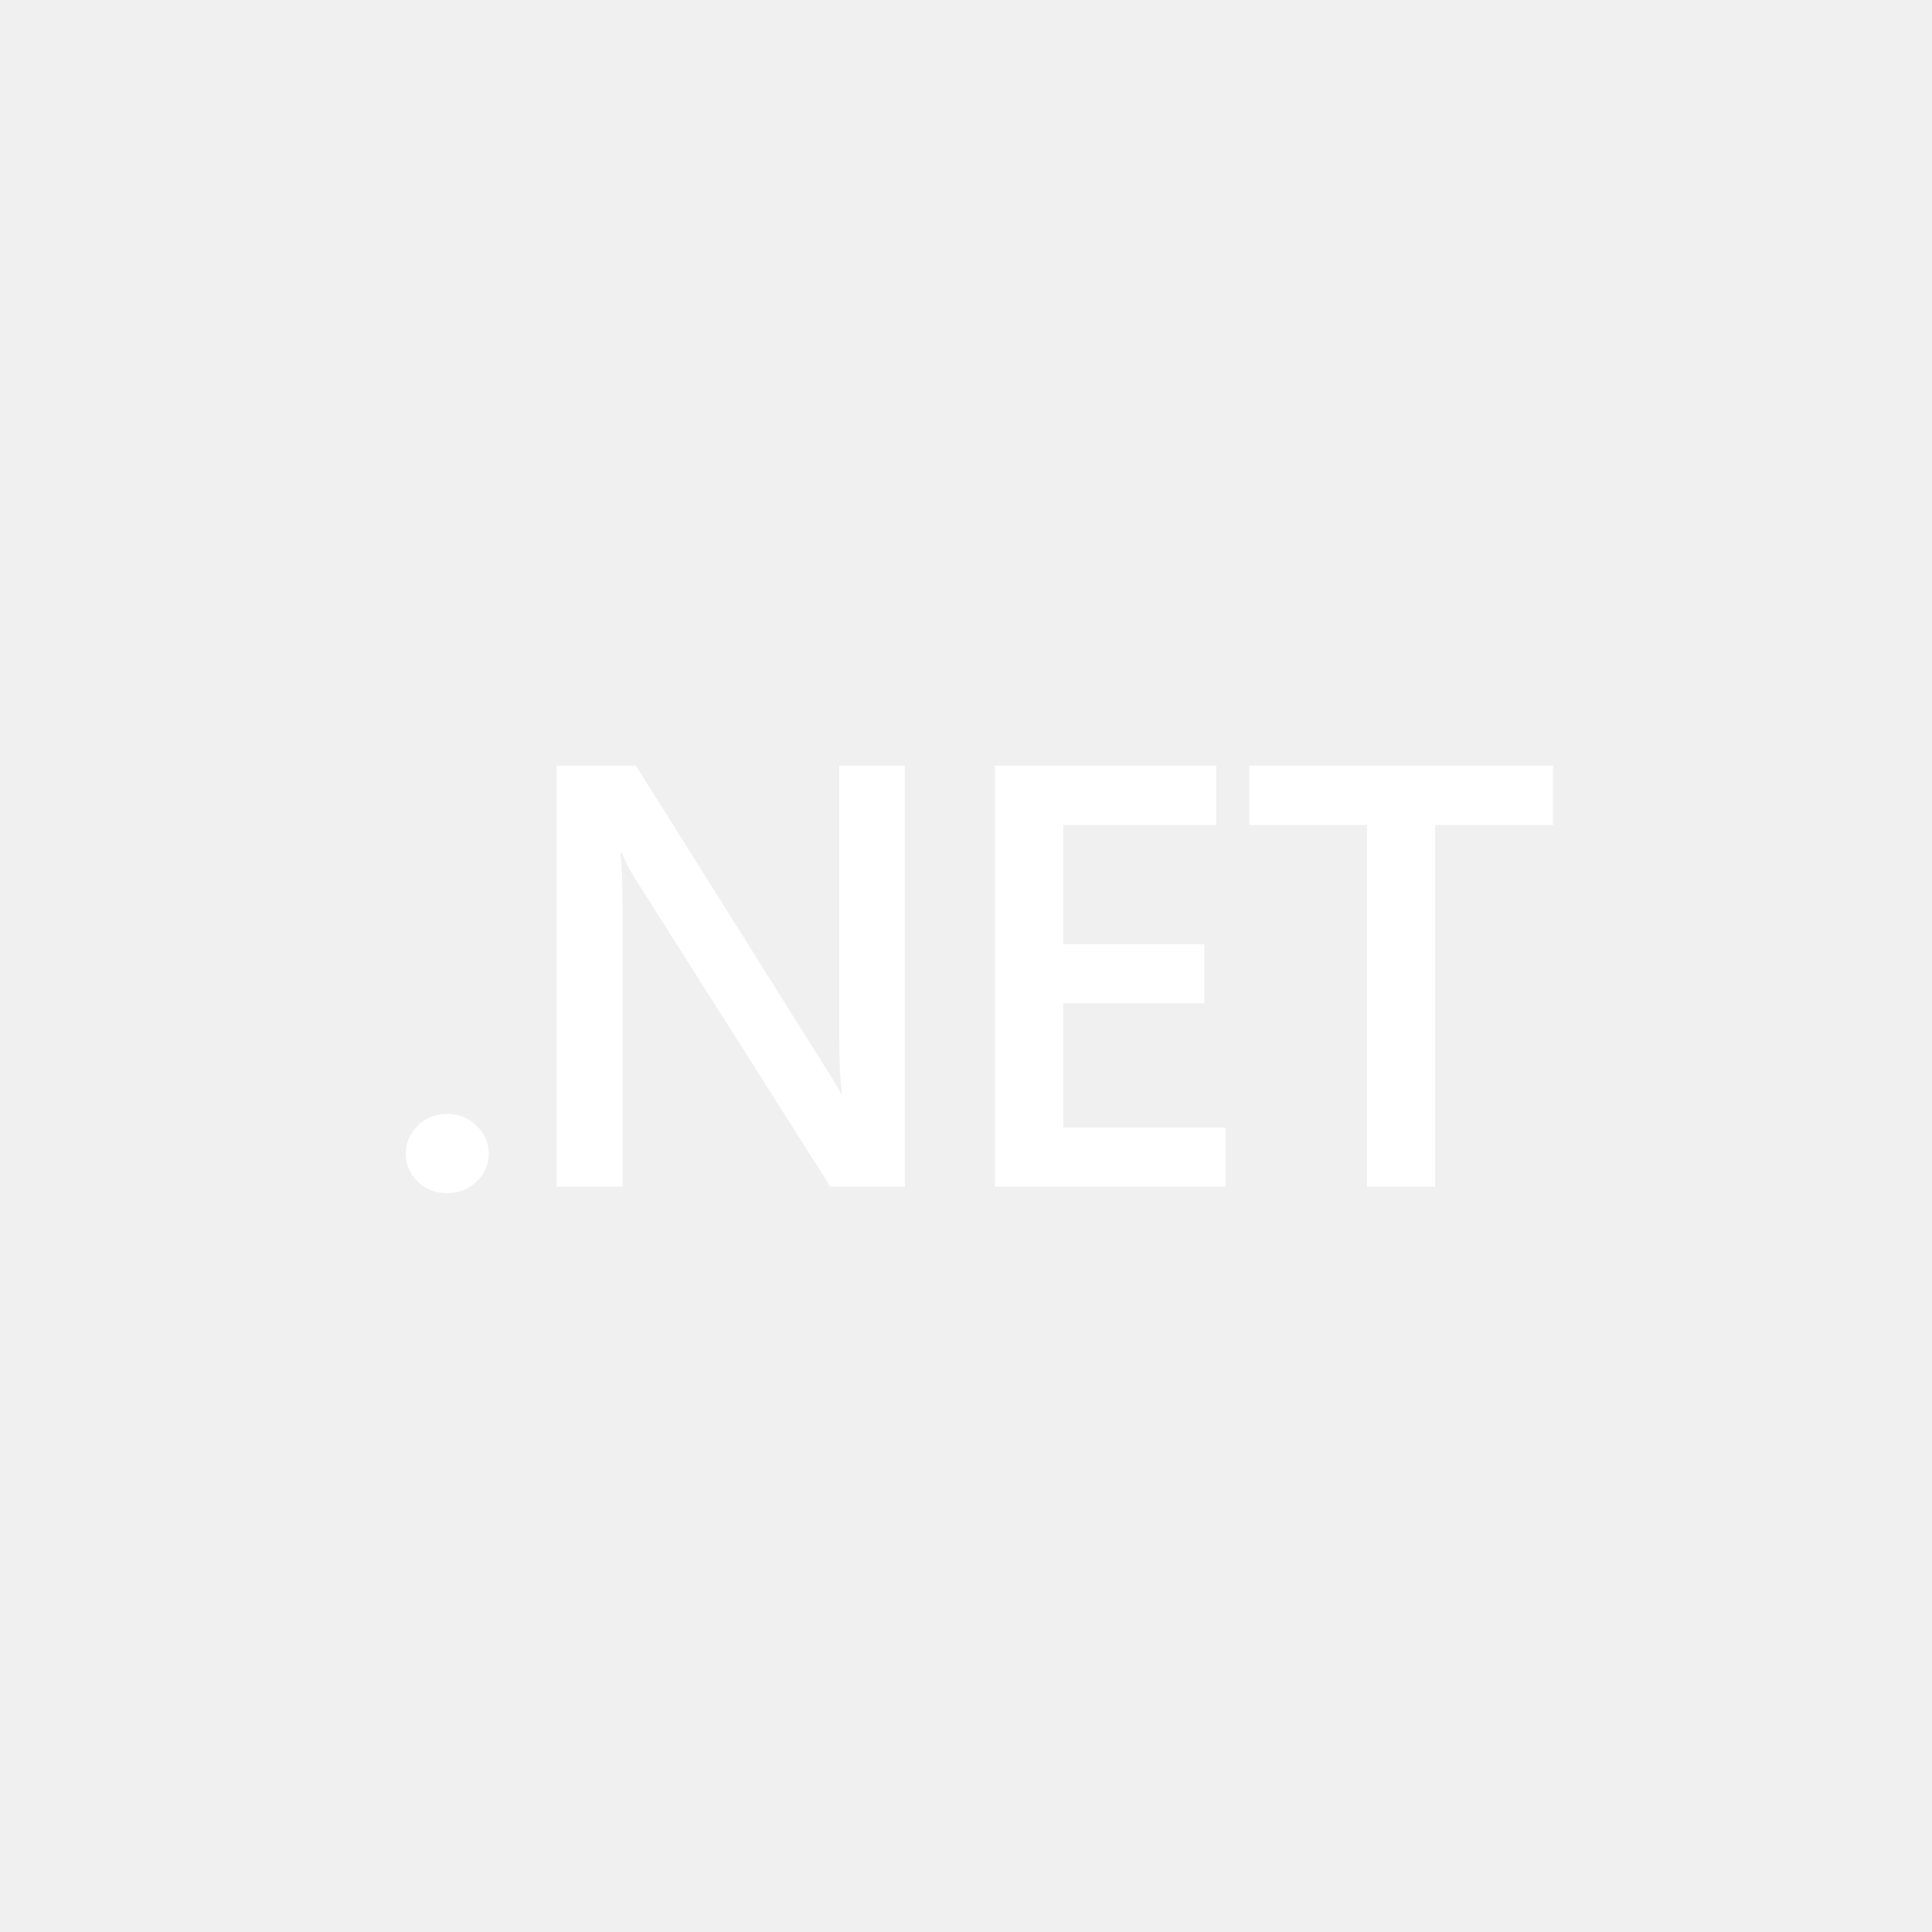
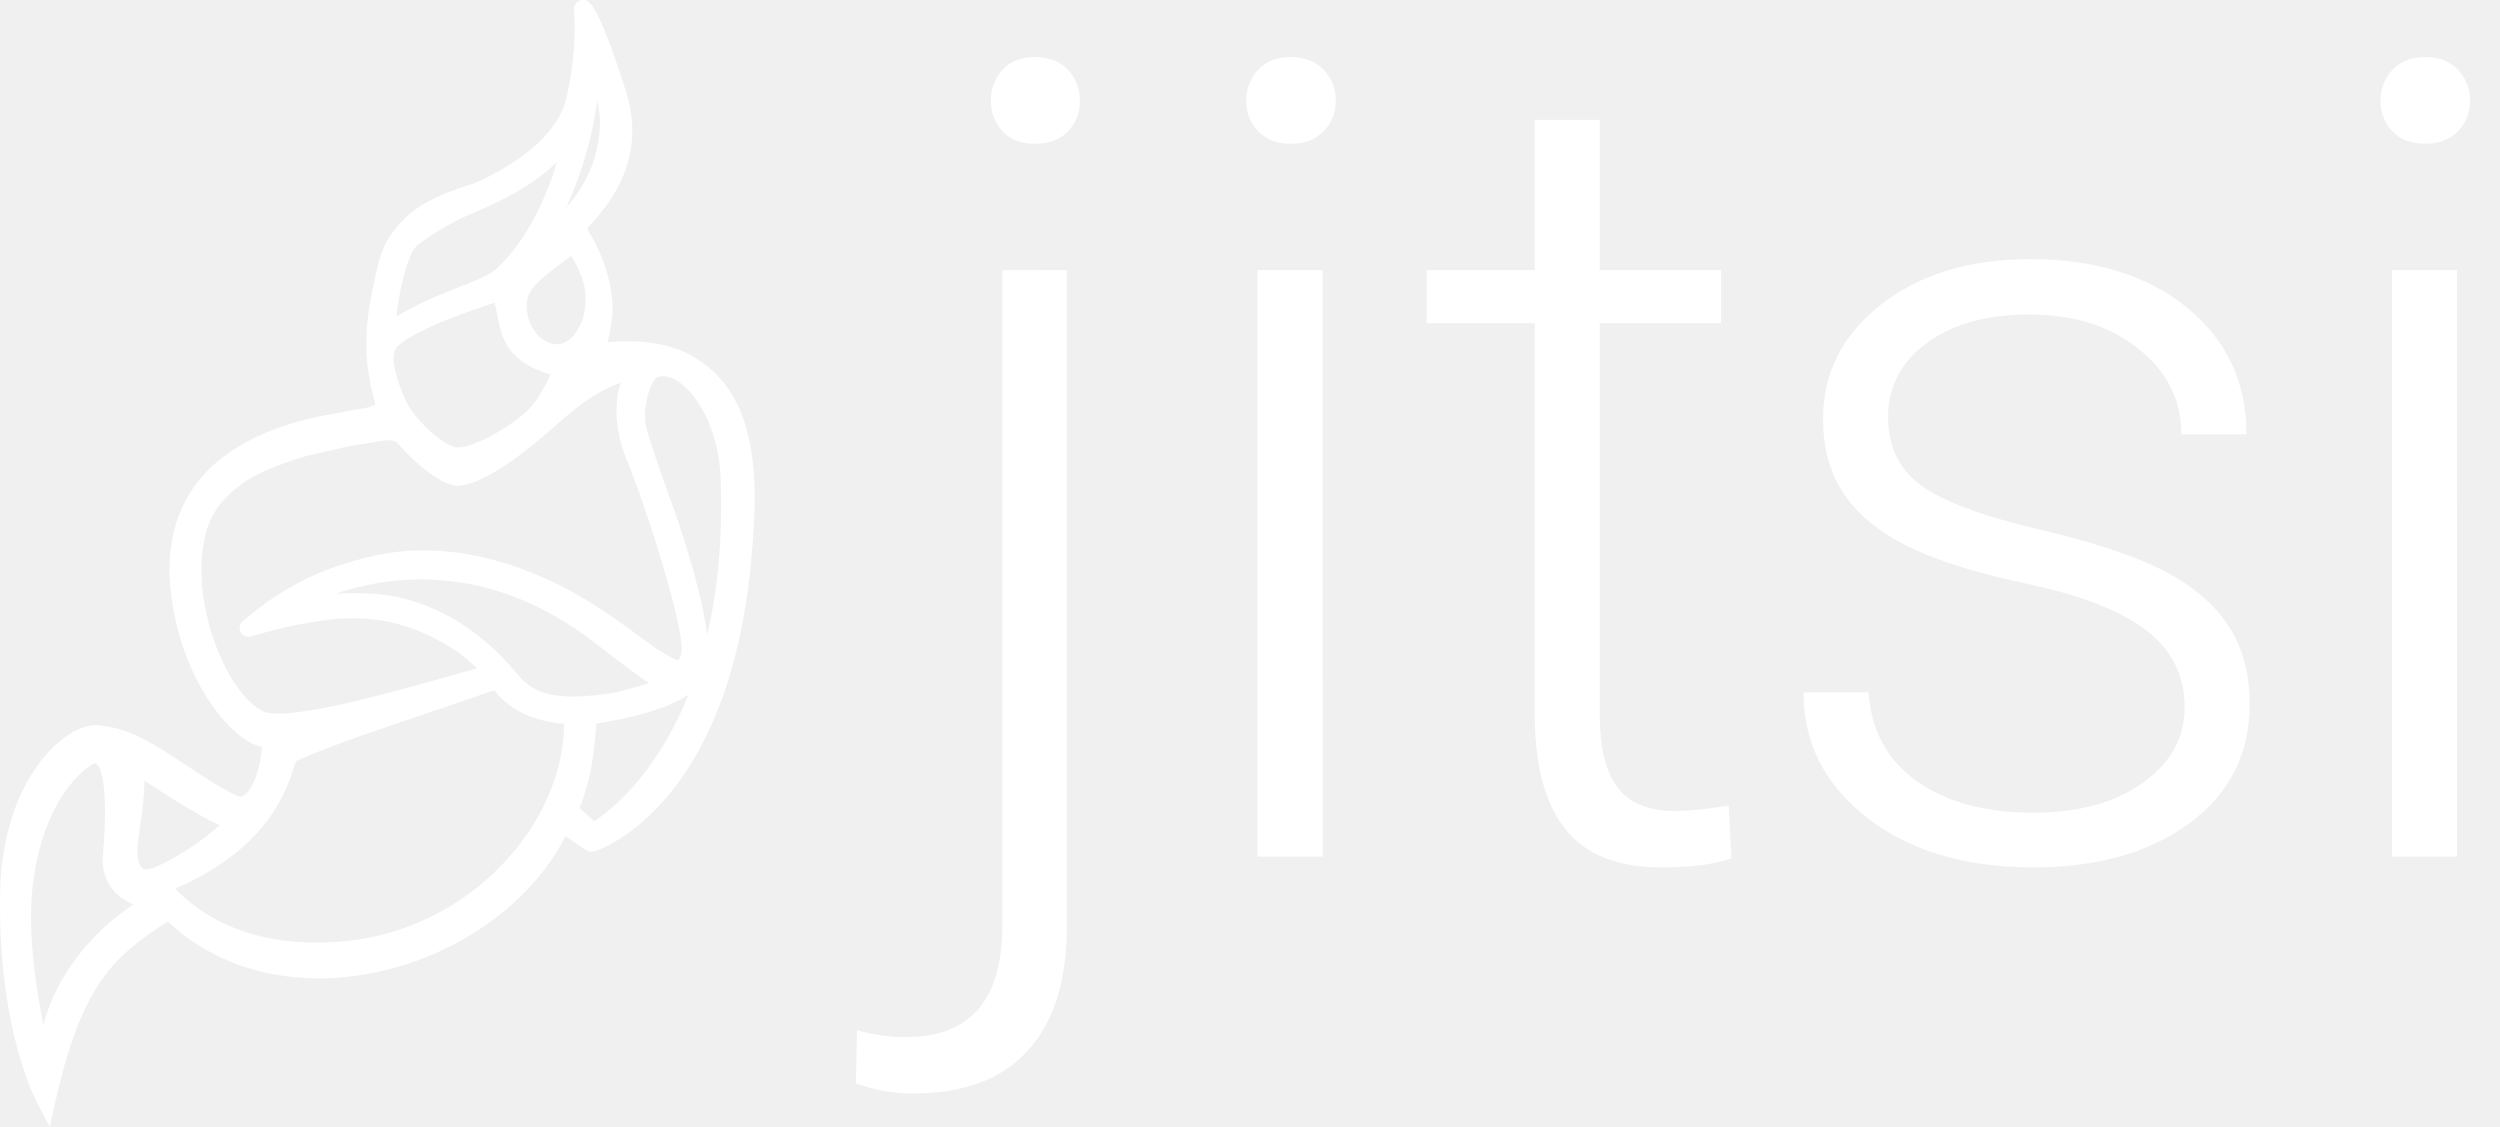
- <svg xmlns="http://www.w3.org/2000/svg" width="456" height="456" viewBox="0 0 456 456" version="1.1" xml:space="preserve" style="fill-rule:evenodd;clip-rule:evenodd;stroke-linejoin:round;stroke-miterlimit:2;">
-   <path d="m 105.5,281.609 c -2.703,0 -5.001,-0.9 -6.893,-2.702 -1.892,-1.848 -2.838,-4.042 -2.838,-6.582 0,-2.587 0.946,-4.804 2.838,-6.652 1.892,-1.848 4.19,-2.772 6.893,-2.772 2.748,0 5.068,0.924 6.96,2.772 1.937,1.848 2.906,4.064 2.906,6.652 0,2.54 -0.968,4.734 -2.906,6.582 -1.892,1.802 -4.212,2.702 -6.96,2.702 z" style="fill:#ffffff;fill-rule:nonzero;stroke-width:0.838" />
-   <path d="M 213.561,280.084 H 195.99 L 149.7,207.054 c -1.171,-1.848 -2.14,-3.765 -2.906,-5.751 h -0.406 c 0.361,2.125 0.541,6.675 0.541,13.65 v 65.132 h -15.543 v -99.36 h 18.719 l 44.737,71.298 c 1.892,2.957 3.109,4.989 3.649,6.098 h 0.27 c -0.45,-2.632 -0.676,-7.09 -0.676,-13.373 v -64.023 h 15.476 z" style="fill:#ffffff;fill-rule:nonzero;stroke-width:0.838" />
-   <path d="m 289.251,280.084 h -54.401 v -99.36 h 52.238 v 13.997 h -36.154 v 28.131 h 33.316 v 13.927 h -33.316 v 29.378 h 38.316 z" style="fill:#ffffff;fill-rule:nonzero;stroke-width:0.838" />
-   <path d="M 366.565,194.721 H 338.722 v 85.363 h -16.084 v -85.363 h -27.775 v -13.997 h 71.701 z" style="fill:#ffffff;fill-rule:nonzero;stroke-width:0.838" />
+ <svg xmlns="http://www.w3.org/2000/svg" width="71" height="32" viewBox="0 0 71 32" fill="none">
+   <path d="M20.945 11.496C20.688 10.945 20.272 10.482 19.752 10.166C19.133 9.773 18.36 9.69 17.821 9.69C17.639 9.69 17.458 9.7 17.277 9.718H17.264C17.274 9.644 17.293 9.548 17.309 9.47C17.336 9.333 17.366 9.178 17.384 9.016C17.456 8.321 17.208 7.387 16.753 6.636C16.681 6.516 16.684 6.476 16.684 6.476C16.706 6.442 16.733 6.41 16.763 6.383L16.805 6.339C17.88 5.187 18.206 3.921 17.77 2.567C16.944 1.24512e-05 16.722 1.24425e-05 16.56 1.24425e-05C16.524 -0 16.488 0.007 16.455 0.021C16.422 0.036 16.392 0.057 16.368 0.084C16.341 0.116 16.322 0.154 16.31 0.195C16.299 0.236 16.297 0.278 16.303 0.32C16.387 1.171 16.195 2.39 16.067 2.854C15.911 3.437 15.363 4.308 13.635 5.135C13.514 5.187 13.39 5.233 13.264 5.272C12.7 5.46 11.758 5.776 11.235 6.497C10.84 6.959 10.744 7.423 10.573 8.259C10.421 9.003 10.298 9.908 10.539 10.989C10.563 11.096 10.586 11.186 10.607 11.266C10.622 11.323 10.635 11.372 10.645 11.415L10.665 11.411L10.644 11.416C10.66 11.48 10.65 11.496 10.627 11.512C10.543 11.545 10.458 11.571 10.371 11.59C10.115 11.631 9.859 11.677 9.614 11.725C8.836 11.859 6.483 12.264 5.4 13.989C4.731 15.053 4.636 16.442 5.117 18.123C5.615 19.788 6.605 20.931 7.282 21.164L7.293 21.168C7.342 21.19 7.388 21.208 7.434 21.224C7.434 21.27 7.429 21.327 7.423 21.391C7.419 21.419 7.414 21.45 7.41 21.483C7.336 22.026 7.08 22.611 6.819 22.627C6.681 22.6 6.136 22.291 5.75 22.037C5.626 21.956 5.509 21.879 5.398 21.805C4.321 21.093 3.727 20.7 2.819 20.599C2.788 20.596 2.757 20.594 2.726 20.594C1.766 20.594 0.038 22.211 0.001 25.432C-0.017 27.046 0.152 28.522 0.505 29.818C0.757 30.747 1.026 31.276 1.104 31.418L1.415 32L1.557 31.36C2.306 27.968 3.23 27.151 4.768 26.173C5.895 27.229 7.375 27.786 9.061 27.786C10.482 27.786 11.969 27.373 13.246 26.623C14.501 25.887 15.47 24.895 16.062 23.748C16.161 23.812 16.28 23.896 16.358 23.951C16.64 24.148 16.7 24.189 16.8 24.189H16.809C16.919 24.185 17.957 23.837 19.02 22.538C19.638 21.784 20.147 20.851 20.534 19.763C21.013 18.419 21.302 16.832 21.4 15.047C21.509 13.548 21.357 12.355 20.948 11.499L20.945 11.496ZM16.963 2.868C17.052 3.228 17.064 3.603 16.997 3.968C16.897 4.677 16.597 5.312 16.083 5.891C16.521 4.931 16.817 3.913 16.963 2.868ZM16.221 7.27C16.377 7.506 16.497 7.765 16.575 8.038C16.662 8.395 16.646 8.77 16.53 9.119C16.346 9.556 16.1 9.777 15.797 9.777H15.757C15.65 9.761 15.548 9.723 15.456 9.667C15.067 9.439 14.856 8.835 15.008 8.392C15.014 8.379 15.02 8.365 15.026 8.351C15.051 8.287 15.122 8.164 15.319 7.974C15.601 7.725 16.012 7.411 16.22 7.27L16.221 7.27ZM11.715 7.149L11.719 7.142V7.136C11.802 6.931 12.375 6.6 12.755 6.38C12.803 6.352 12.85 6.324 12.897 6.298C13.064 6.21 13.235 6.131 13.409 6.061C14.035 5.795 15.009 5.38 15.812 4.608C15.579 5.425 15.018 6.8 14.097 7.633C13.892 7.818 13.479 7.981 12.999 8.171C12.483 8.374 11.862 8.619 11.26 8.988C11.306 8.517 11.452 7.695 11.712 7.149H11.715ZM11.315 9.811C11.625 9.555 12.192 9.208 14.05 8.595C14.063 8.652 14.078 8.726 14.092 8.8C14.103 8.856 14.115 8.919 14.129 8.988C14.251 9.588 14.385 10.263 15.635 10.637C15.519 10.893 15.28 11.326 15.196 11.409L15.169 11.432L15.149 11.464C14.906 11.854 13.592 12.706 13.003 12.706C12.978 12.706 12.952 12.704 12.928 12.7C12.573 12.632 11.759 11.909 11.52 11.374C11.057 10.325 11.152 9.947 11.312 9.813L11.315 9.811ZM6.686 19.439C6.005 18.426 5.489 16.655 5.827 15.232V15.226C5.99 14.451 6.531 13.995 6.755 13.835L6.787 13.812C7.118 13.523 7.797 13.217 8.698 12.95C8.826 12.917 8.896 12.902 8.899 12.902C9.065 12.868 9.246 12.826 9.422 12.786C9.755 12.701 10.093 12.635 10.433 12.588C10.518 12.579 10.604 12.563 10.685 12.547C10.796 12.523 10.909 12.508 11.022 12.504C11.113 12.499 11.202 12.523 11.278 12.572C11.612 12.968 12.43 13.752 12.966 13.798H12.982H13C13.611 13.765 14.568 13.169 15.845 12.026C16.062 11.834 16.264 11.666 16.462 11.519L16.486 11.501C16.834 11.236 17.218 11.022 17.626 10.864C17.493 11.302 17.386 12.05 17.818 13.104C18.043 13.649 18.474 14.878 18.832 16.081C19.448 18.154 19.362 18.518 19.35 18.552C19.333 18.623 19.305 18.69 19.267 18.752C19.219 18.743 19.173 18.726 19.13 18.703C18.819 18.56 18.471 18.304 18.064 18.003C17.309 17.45 16.37 16.761 14.996 16.224C13.987 15.83 12.983 15.63 12.015 15.63C11.614 15.629 11.213 15.668 10.819 15.744C8.655 16.171 7.514 17.125 6.901 17.638L6.897 17.642C6.856 17.675 6.827 17.719 6.813 17.769C6.799 17.819 6.801 17.872 6.818 17.921C6.836 17.969 6.868 18.01 6.91 18.039C6.952 18.068 7.002 18.083 7.054 18.083C7.109 18.083 7.164 18.067 7.343 18.015C7.992 17.822 8.656 17.684 9.327 17.602C9.568 17.574 9.81 17.559 10.053 17.559C11.1 17.559 12.064 17.879 13.084 18.572C13.318 18.767 13.461 18.897 13.547 18.982L13.459 19.005L12.84 19.18C11.308 19.613 8.991 20.267 7.895 20.267C7.811 20.268 7.727 20.263 7.644 20.253C7.359 20.211 7.013 19.914 6.691 19.439L6.686 19.439ZM2.167 27.212C1.736 27.774 1.418 28.415 1.232 29.098C1.026 28.111 0.784 26.486 0.922 25.222C1.208 22.602 2.506 21.724 2.699 21.678H2.711C2.722 21.678 2.735 21.678 2.76 21.706C2.864 21.818 3.088 22.294 2.925 24.261C2.886 24.666 2.984 25.009 3.215 25.28C3.372 25.459 3.57 25.599 3.791 25.687C3.167 26.1 2.617 26.615 2.165 27.212L2.167 27.212ZM4.373 24.64C4.306 24.67 4.233 24.687 4.159 24.69C4.133 24.692 4.107 24.689 4.082 24.679C4.058 24.67 4.036 24.655 4.018 24.636C3.976 24.593 3.882 24.444 3.912 24.006C3.934 23.79 3.964 23.575 3.992 23.366C4.055 22.971 4.092 22.574 4.104 22.175C4.861 22.67 5.699 23.195 6.242 23.437C5.887 23.751 5.15 24.316 4.373 24.641V24.64ZM14.245 24.57C13.025 25.842 11.377 26.617 9.619 26.746C9.41 26.761 9.202 26.769 9.002 26.769C6.687 26.769 5.511 25.786 4.97 25.239C7.585 24.111 8.116 22.497 8.348 21.793C8.37 21.724 8.39 21.665 8.412 21.613C8.511 21.564 8.829 21.421 9.808 21.055C10.576 20.778 11.497 20.468 12.309 20.195C12.986 19.967 13.57 19.769 13.889 19.652L13.916 19.643C13.98 19.626 14.018 19.617 14.044 19.613L14.062 19.636C14.359 20.024 14.85 20.26 14.854 20.263C15.223 20.428 15.618 20.527 16.021 20.557C16.012 21.956 15.373 23.406 14.249 24.569L14.245 24.57ZM16.274 19.782C15.306 19.782 14.966 19.47 14.649 19.093C13.077 17.219 11.338 16.911 10.663 16.866C10.447 16.852 10.235 16.845 10.032 16.845C9.862 16.845 9.695 16.849 9.533 16.86C10.316 16.593 11.138 16.457 11.965 16.455C13.699 16.455 15.369 17.069 16.926 18.28C17.561 18.774 18.028 19.124 18.432 19.405C18.235 19.463 17.97 19.538 17.635 19.629L17.507 19.664C17.101 19.736 16.689 19.776 16.276 19.782H16.274ZM16.878 23.327C16.776 23.237 16.622 23.094 16.462 22.949C16.609 22.576 16.719 22.191 16.792 21.797C16.868 21.382 16.915 20.837 16.937 20.549C17.397 20.48 17.852 20.383 18.3 20.259C18.84 20.104 19.256 19.928 19.553 19.727C18.627 22.04 17.286 23.055 16.878 23.325V23.327ZM20.082 18.038C19.944 16.899 19.483 15.489 19.302 14.941C19.283 14.877 19.267 14.831 19.256 14.797C19.243 14.754 19.201 14.638 19.116 14.401C18.893 13.781 18.43 12.492 18.348 12.111C18.229 11.55 18.497 10.779 18.668 10.712C18.72 10.692 18.776 10.682 18.833 10.682C19.148 10.682 19.537 10.979 19.845 11.459C20.217 12.035 20.438 12.799 20.467 13.603C20.531 15.357 20.368 16.822 20.083 18.038" fill="white" />
+   <path d="M30.298 7.67V26.314C30.298 27.853 29.928 29.029 29.189 29.839C28.45 30.65 27.362 31.055 25.925 31.055C25.373 31.056 24.826 30.958 24.309 30.766L24.339 29.254C24.789 29.387 25.256 29.454 25.725 29.454C27.552 29.454 28.465 28.401 28.465 26.296V7.672L30.298 7.67ZM29.39 1.62C29.79 1.62 30.103 1.74 30.329 1.98C30.554 2.216 30.675 2.533 30.668 2.859C30.672 3.019 30.644 3.179 30.586 3.329C30.528 3.479 30.441 3.616 30.329 3.731C30.103 3.966 29.79 4.083 29.39 4.083C28.999 4.083 28.694 3.965 28.474 3.731C28.253 3.496 28.134 3.182 28.143 2.859C28.134 2.534 28.253 2.218 28.474 1.98C28.694 1.74 29 1.62 29.39 1.62Z" fill="white" />
+   <path d="M35.395 2.859C35.387 2.533 35.509 2.216 35.734 1.98C35.959 1.74 36.267 1.62 36.657 1.62C37.048 1.62 37.358 1.74 37.589 1.98C37.703 2.096 37.791 2.233 37.851 2.384C37.91 2.535 37.939 2.697 37.935 2.859C37.94 3.02 37.911 3.181 37.852 3.33C37.792 3.48 37.703 3.617 37.589 3.731C37.358 3.966 37.048 4.084 36.657 4.083C36.267 4.083 35.959 3.965 35.734 3.731C35.622 3.616 35.535 3.479 35.477 3.329C35.419 3.179 35.391 3.019 35.395 2.859ZM37.566 24.328H35.715V7.67H37.562L37.566 24.328Z" fill="white" />
+   <path d="M45.432 3.405V7.67H48.88V9.179H45.432V20.291C45.432 21.216 45.599 21.905 45.932 22.357C46.266 22.808 46.823 23.035 47.603 23.035C47.91 23.035 48.408 22.983 49.096 22.881L49.172 24.376C48.69 24.547 48.033 24.633 47.202 24.636C45.94 24.636 45.021 24.269 44.446 23.535C43.871 22.801 43.585 21.721 43.587 20.294V9.179H40.52V7.67H43.587V3.405H45.432Z" fill="white" />
+   <path d="M62.044 20.096C62.044 19.183 61.677 18.449 60.943 17.894C60.21 17.34 59.104 16.907 57.626 16.593C56.147 16.28 55 15.921 54.184 15.516C53.368 15.111 52.763 14.615 52.368 14.028C51.972 13.443 51.775 12.735 51.775 11.904C51.775 10.59 52.325 9.504 53.423 8.648C54.521 7.791 55.927 7.362 57.641 7.36C59.498 7.36 60.989 7.819 62.113 8.738C63.237 9.657 63.8 10.855 63.799 12.333H61.951C61.951 11.358 61.544 10.548 60.728 9.901C59.912 9.254 58.883 8.931 57.641 8.931C56.429 8.931 55.457 9.201 54.723 9.74C53.99 10.278 53.623 10.979 53.622 11.84C53.622 12.672 53.928 13.316 54.538 13.772C55.149 14.229 56.262 14.647 57.879 15.027C59.496 15.406 60.707 15.812 61.513 16.243C62.319 16.675 62.916 17.193 63.305 17.798C63.695 18.404 63.89 19.138 63.89 20C63.89 21.408 63.323 22.532 62.189 23.372C61.055 24.211 59.574 24.632 57.747 24.634C55.808 24.634 54.235 24.164 53.029 23.226C51.822 22.287 51.219 21.099 51.22 19.662H53.067C53.139 20.739 53.593 21.578 54.429 22.179C55.266 22.78 56.372 23.08 57.747 23.08C59.031 23.08 60.067 22.797 60.857 22.233C61.647 21.669 62.042 20.956 62.044 20.096Z" fill="white" />
+   <path d="M67.61 2.859C67.602 2.533 67.723 2.216 67.948 1.98C68.174 1.74 68.482 1.62 68.872 1.62C69.263 1.62 69.573 1.74 69.804 1.98C69.917 2.096 70.005 2.233 70.064 2.385C70.123 2.536 70.151 2.697 70.147 2.859C70.151 3.02 70.123 3.181 70.064 3.33C70.004 3.48 69.915 3.617 69.801 3.731C69.57 3.966 69.259 4.084 68.87 4.083C68.48 4.083 68.172 3.965 67.946 3.731C67.834 3.616 67.747 3.479 67.689 3.329C67.63 3.179 67.603 3.019 67.607 2.859H67.61ZM69.778 24.328H67.933V7.67H69.781L69.778 24.328Z" fill="white" />
</svg>
